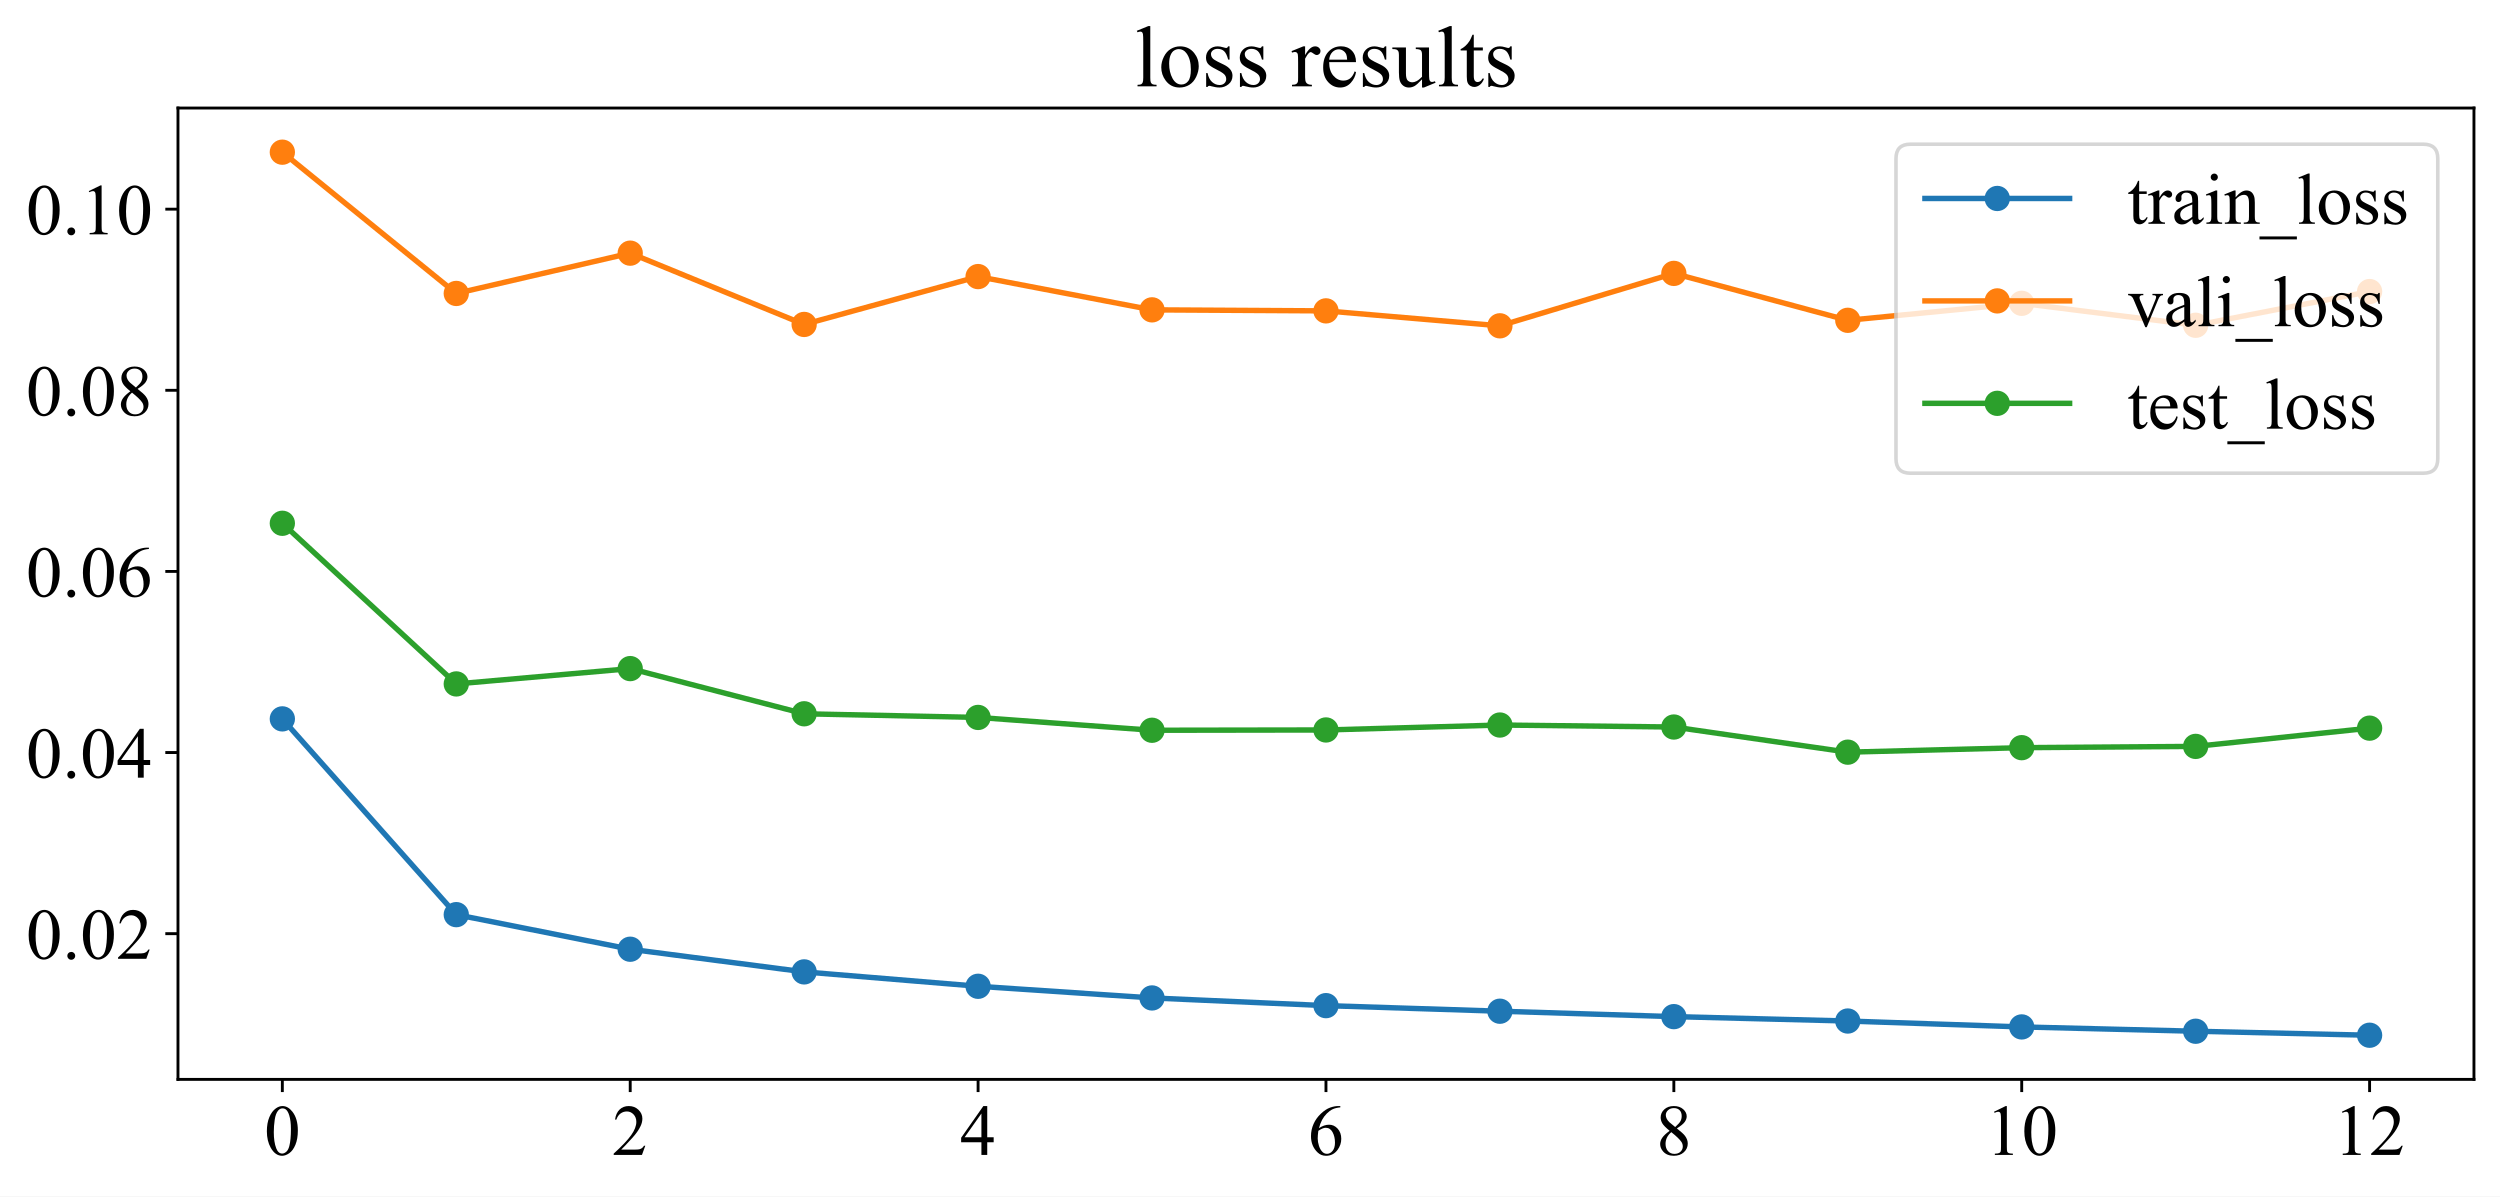
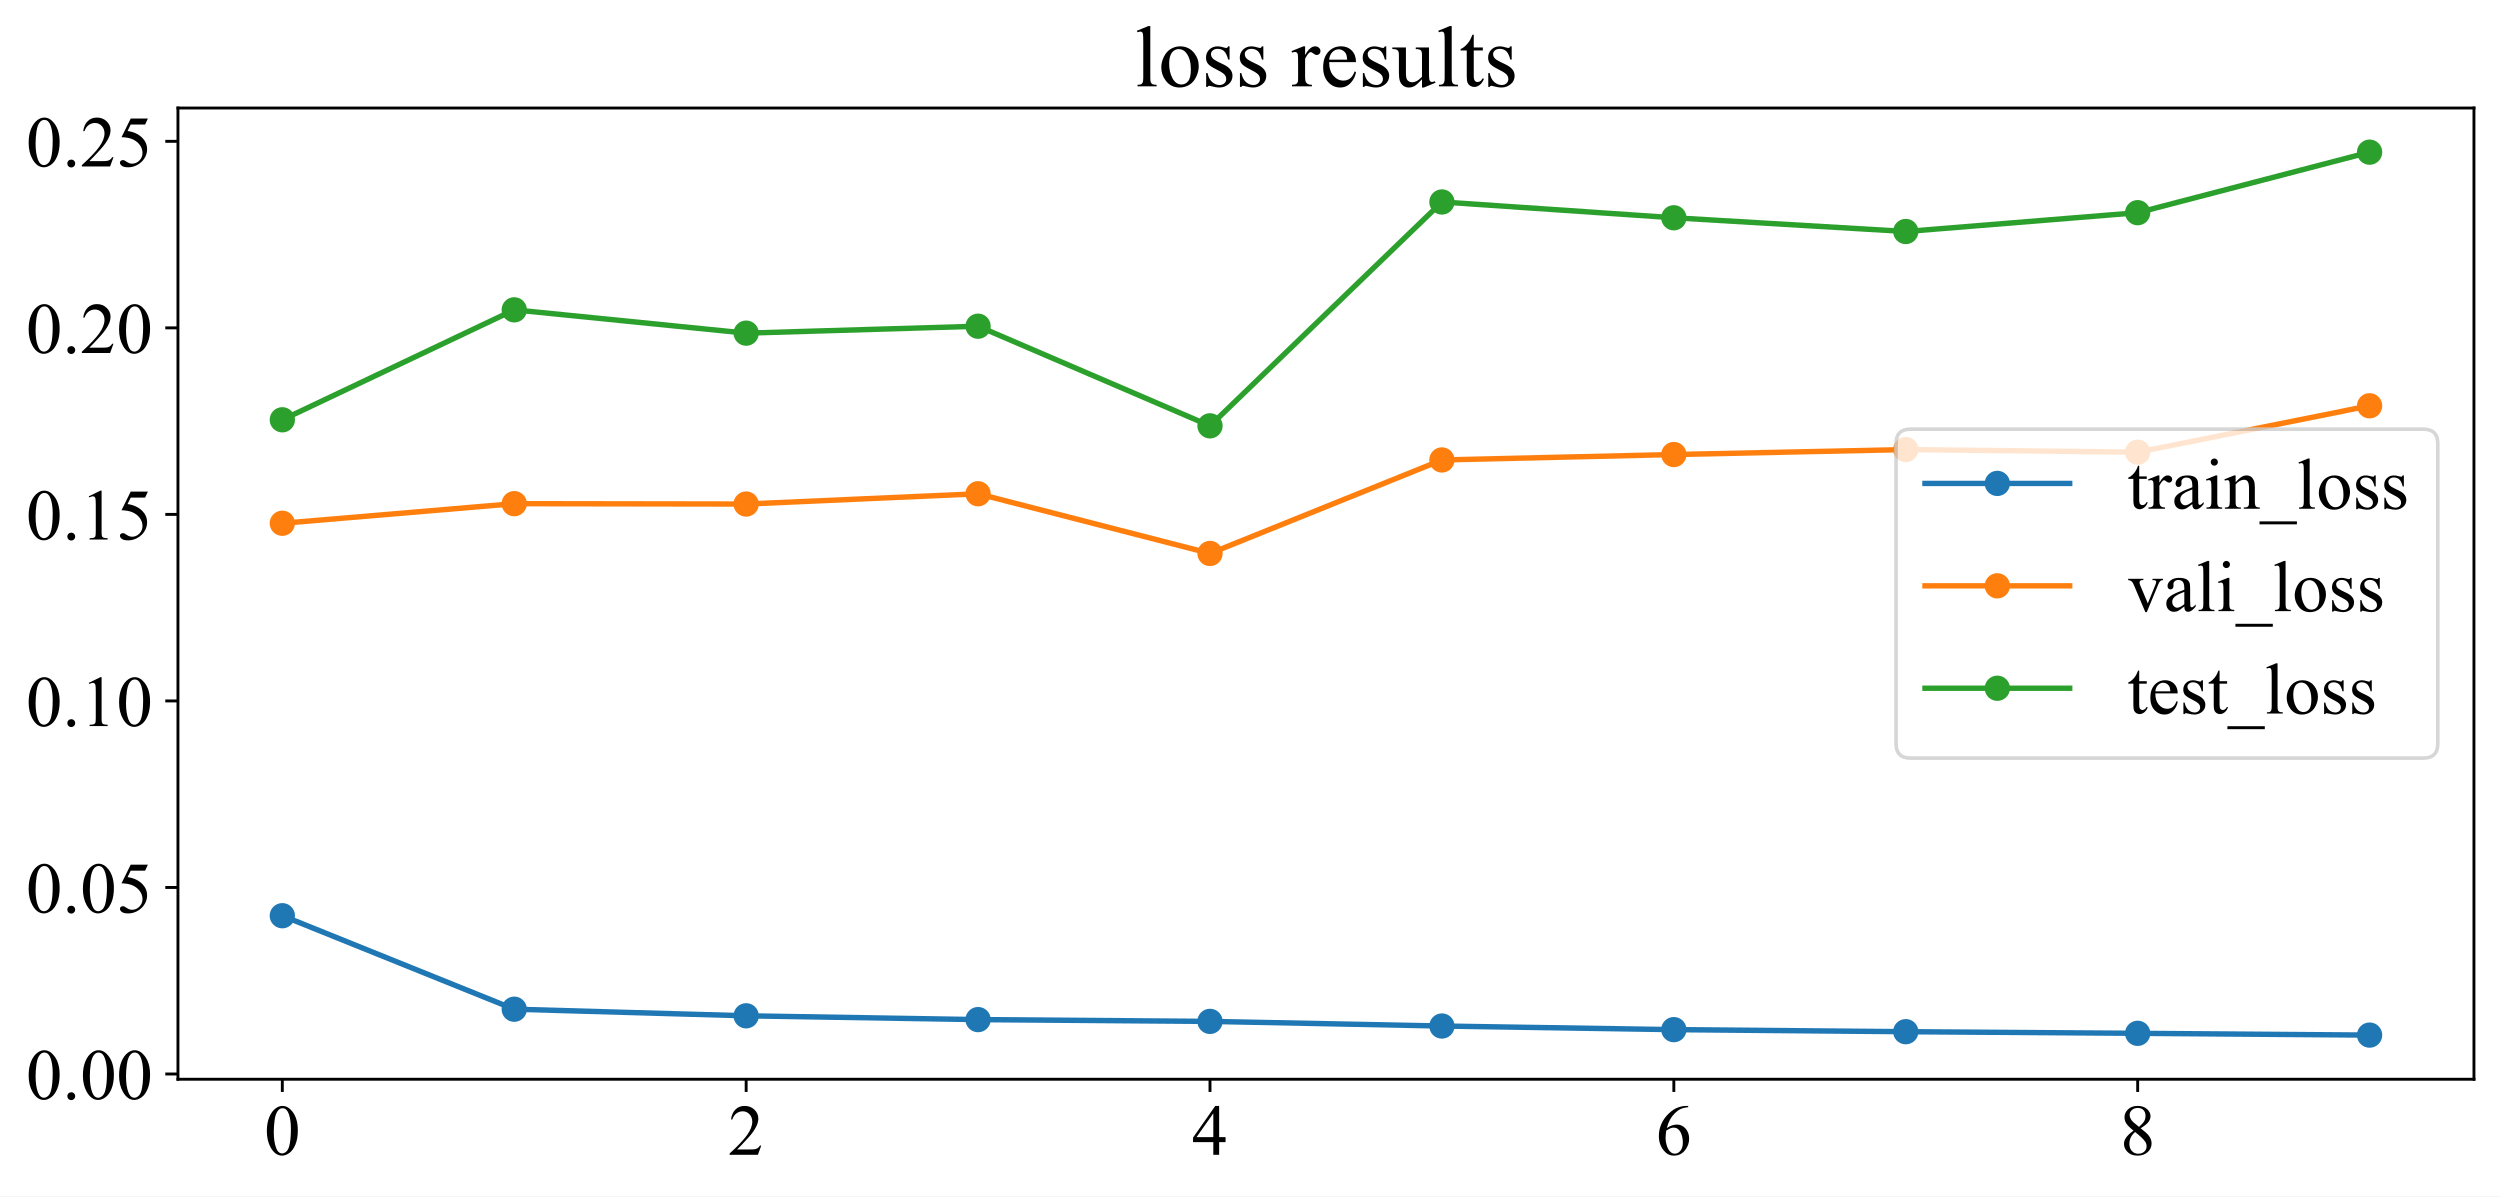
- <svg xmlns="http://www.w3.org/2000/svg" xmlns:xlink="http://www.w3.org/1999/xlink" width="691.1pt" height="330.751pt" viewBox="0 0 691.1 330.751" version="1.1">
+ <svg xmlns="http://www.w3.org/2000/svg" xmlns:xlink="http://www.w3.org/1999/xlink" width="691.19pt" height="330.751pt" viewBox="0 0 691.19 330.751" version="1.1">
  <defs>
    <style type="text/css">*{stroke-linejoin: round; stroke-linecap: butt}</style>
  </defs>
  <g id="figure_1">
    <g id="patch_1">
-       <path d="M 0 330.751  L 691.1 330.751  L 691.1 0  L 0 0  z " style="fill: #ffffff" />
+       <path d="M 0 330.751  L 691.19 330.751  L 691.19 0  L 0 0  z " style="fill: #ffffff" />
    </g>
    <g id="axes_1">
      <g id="patch_2">
-         <path d="M 49.2 298.385  L 683.9 298.385  L 683.9 29.865  L 49.2 29.865  z " style="fill: #ffffff" />
+         <path d="M 49.2 298.385  L 683.99 298.385  L 683.99 29.865  L 49.2 29.865  z " style="fill: #ffffff" />
      </g>
      <g id="matplotlib.axis_1">
        <g id="xtick_1">
          <g id="line2d_1">
            <defs>
-               <path id="mde5581894d" d="M 0 0  L 0 3.5  " style="stroke: #000000; stroke-width: 0.8" />
+               <path id="mf3200e8cd6" d="M 0 0  L 0 3.5  " style="stroke: #000000; stroke-width: 0.8" />
            </defs>
            <g>
-               <use xlink:href="#mde5581894d" x="78.05" y="298.385" style="stroke: #000000; stroke-width: 0.8" />
+               <use xlink:href="#mf3200e8cd6" x="78.054" y="298.385" style="stroke: #000000; stroke-width: 0.8" />
            </g>
          </g>
          <g id="text_1">
-             <g transform="translate(73.05 319.2725) scale(0.2 -0.2)">
+             <g transform="translate(73.05409 319.2725) scale(0.2 -0.2)">
              <defs>
                <path id="TimesNewRomanPSMT-30" d="M 231 2094  Q 231 2819 450 3342  Q 669 3866 1031 4122  Q 1313 4325 1613 4325  Q 2100 4325 2488 3828  Q 2972 3213 2972 2159  Q 2972 1422 2759 906  Q 2547 391 2217 158  Q 1888 -75 1581 -75  Q 975 -75 572 641  Q 231 1244 231 2094  z M 844 2016  Q 844 1141 1059 588  Q 1238 122 1591 122  Q 1759 122 1940 273  Q 2122 425 2216 781  Q 2359 1319 2359 2297  Q 2359 3022 2209 3506  Q 2097 3866 1919 4016  Q 1791 4119 1609 4119  Q 1397 4119 1231 3928  Q 1006 3669 925 3112  Q 844 2556 844 2016  z " transform="scale(0.015625)" />
              </defs>
              <use xlink:href="#TimesNewRomanPSMT-30" />
            </g>
          </g>
        </g>
        <g id="xtick_2">
          <g id="line2d_2">
            <g>
-               <use xlink:href="#mde5581894d" x="174.217" y="298.385" style="stroke: #000000; stroke-width: 0.8" />
+               <use xlink:href="#mf3200e8cd6" x="206.294" y="298.385" style="stroke: #000000; stroke-width: 0.8" />
            </g>
          </g>
          <g id="text_2">
-             <g transform="translate(169.2167 319.2725) scale(0.2 -0.2)">
+             <g transform="translate(201.2945 319.2725) scale(0.2 -0.2)">
              <defs>
                <path id="TimesNewRomanPSMT-32" d="M 2934 816  L 2638 0  L 138 0  L 138 116  Q 1241 1122 1691 1759  Q 2141 2397 2141 2925  Q 2141 3328 1894 3587  Q 1647 3847 1303 3847  Q 991 3847 742 3664  Q 494 3481 375 3128  L 259 3128  Q 338 3706 661 4015  Q 984 4325 1469 4325  Q 1984 4325 2329 3994  Q 2675 3663 2675 3213  Q 2675 2891 2525 2569  Q 2294 2063 1775 1497  Q 997 647 803 472  L 1909 472  Q 2247 472 2383 497  Q 2519 522 2628 598  Q 2738 675 2819 816  L 2934 816  z " transform="scale(0.015625)" />
              </defs>
              <use xlink:href="#TimesNewRomanPSMT-32" />
            </g>
          </g>
        </g>
        <g id="xtick_3">
          <g id="line2d_3">
            <g>
-               <use xlink:href="#mde5581894d" x="270.383" y="298.385" style="stroke: #000000; stroke-width: 0.8" />
+               <use xlink:href="#mf3200e8cd6" x="334.535" y="298.385" style="stroke: #000000; stroke-width: 0.8" />
            </g>
          </g>
          <g id="text_3">
-             <g transform="translate(265.3833 319.2725) scale(0.2 -0.2)">
+             <g transform="translate(329.5349 319.2725) scale(0.2 -0.2)">
              <defs>
                <path id="TimesNewRomanPSMT-34" d="M 2978 1563  L 2978 1119  L 2409 1119  L 2409 0  L 1894 0  L 1894 1119  L 100 1119  L 100 1519  L 2066 4325  L 2409 4325  L 2409 1563  L 2978 1563  z M 1894 1563  L 1894 3666  L 406 1563  L 1894 1563  z " transform="scale(0.015625)" />
              </defs>
              <use xlink:href="#TimesNewRomanPSMT-34" />
            </g>
          </g>
        </g>
        <g id="xtick_4">
          <g id="line2d_4">
            <g>
-               <use xlink:href="#mde5581894d" x="366.55" y="298.385" style="stroke: #000000; stroke-width: 0.8" />
+               <use xlink:href="#mf3200e8cd6" x="462.775" y="298.385" style="stroke: #000000; stroke-width: 0.8" />
            </g>
          </g>
          <g id="text_4">
-             <g transform="translate(361.55 319.2725) scale(0.2 -0.2)">
+             <g transform="translate(457.7753 319.2725) scale(0.2 -0.2)">
              <defs>
                <path id="TimesNewRomanPSMT-36" d="M 2869 4325  L 2869 4209  Q 2456 4169 2195 4045  Q 1934 3922 1679 3669  Q 1425 3416 1258 3105  Q 1091 2794 978 2366  Q 1428 2675 1881 2675  Q 2316 2675 2634 2325  Q 2953 1975 2953 1425  Q 2953 894 2631 456  Q 2244 -75 1606 -75  Q 1172 -75 869 213  Q 275 772 275 1663  Q 275 2231 503 2743  Q 731 3256 1154 3653  Q 1578 4050 1965 4187  Q 2353 4325 2688 4325  L 2869 4325  z M 925 2138  Q 869 1716 869 1456  Q 869 1156 980 804  Q 1091 453 1309 247  Q 1469 100 1697 100  Q 1969 100 2183 356  Q 2397 613 2397 1088  Q 2397 1622 2184 2012  Q 1972 2403 1581 2403  Q 1463 2403 1327 2353  Q 1191 2303 925 2138  z " transform="scale(0.015625)" />
              </defs>
              <use xlink:href="#TimesNewRomanPSMT-36" />
            </g>
          </g>
        </g>
        <g id="xtick_5">
          <g id="line2d_5">
            <g>
-               <use xlink:href="#mde5581894d" x="462.717" y="298.385" style="stroke: #000000; stroke-width: 0.8" />
+               <use xlink:href="#mf3200e8cd6" x="591.016" y="298.385" style="stroke: #000000; stroke-width: 0.8" />
            </g>
          </g>
          <g id="text_5">
-             <g transform="translate(457.7167 319.2725) scale(0.2 -0.2)">
+             <g transform="translate(586.0157 319.2725) scale(0.2 -0.2)">
              <defs>
                <path id="TimesNewRomanPSMT-38" d="M 1228 2134  Q 725 2547 579 2797  Q 434 3047 434 3316  Q 434 3728 753 4026  Q 1072 4325 1600 4325  Q 2113 4325 2425 4047  Q 2738 3769 2738 3413  Q 2738 3175 2569 2928  Q 2400 2681 1866 2347  Q 2416 1922 2594 1678  Q 2831 1359 2831 1006  Q 2831 559 2490 242  Q 2150 -75 1597 -75  Q 994 -75 656 303  Q 388 606 388 966  Q 388 1247 577 1523  Q 766 1800 1228 2134  z M 1719 2469  Q 2094 2806 2194 3001  Q 2294 3197 2294 3444  Q 2294 3772 2109 3958  Q 1925 4144 1606 4144  Q 1288 4144 1088 3959  Q 888 3775 888 3528  Q 888 3366 970 3203  Q 1053 3041 1206 2894  L 1719 2469  z M 1375 2016  Q 1116 1797 991 1539  Q 866 1281 866 981  Q 866 578 1086 336  Q 1306 94 1647 94  Q 1984 94 2187 284  Q 2391 475 2391 747  Q 2391 972 2272 1150  Q 2050 1481 1375 2016  z " transform="scale(0.015625)" />
              </defs>
              <use xlink:href="#TimesNewRomanPSMT-38" />
-             </g>
-           </g>
-         </g>
-         <g id="xtick_6">
-           <g id="line2d_6">
-             <g>
-               <use xlink:href="#mde5581894d" x="558.883" y="298.385" style="stroke: #000000; stroke-width: 0.8" />
-             </g>
-           </g>
-           <g id="text_6">
-             <g transform="translate(548.8833 319.2725) scale(0.2 -0.2)">
-               <defs>
-                 <path id="TimesNewRomanPSMT-31" d="M 750 3822  L 1781 4325  L 1884 4325  L 1884 747  Q 1884 391 1914 303  Q 1944 216 2037 169  Q 2131 122 2419 116  L 2419 0  L 825 0  L 825 116  Q 1125 122 1212 167  Q 1300 213 1334 289  Q 1369 366 1369 747  L 1369 3034  Q 1369 3497 1338 3628  Q 1316 3728 1258 3775  Q 1200 3822 1119 3822  Q 1003 3822 797 3725  L 750 3822  z " transform="scale(0.015625)" />
-               </defs>
-               <use xlink:href="#TimesNewRomanPSMT-31" />
-               <use xlink:href="#TimesNewRomanPSMT-30" x="50" />
-             </g>
-           </g>
-         </g>
-         <g id="xtick_7">
-           <g id="line2d_7">
-             <g>
-               <use xlink:href="#mde5581894d" x="655.05" y="298.385" style="stroke: #000000; stroke-width: 0.8" />
-             </g>
-           </g>
-           <g id="text_7">
-             <g transform="translate(645.05 319.2725) scale(0.2 -0.2)">
-               <use xlink:href="#TimesNewRomanPSMT-31" />
-               <use xlink:href="#TimesNewRomanPSMT-32" x="50" />
            </g>
          </g>
        </g>
      </g>
      <g id="matplotlib.axis_2">
        <g id="ytick_1">
+           <g id="line2d_6">
+             <defs>
+               <path id="m52949861a9" d="M 0 0  L -3.5 0  " style="stroke: #000000; stroke-width: 0.8" />
+             </defs>
+             <g>
+               <use xlink:href="#m52949861a9" x="49.2" y="296.935" style="stroke: #000000; stroke-width: 0.8" />
+             </g>
+           </g>
+           <g id="text_6">
+             <g transform="translate(7.2 303.8785) scale(0.2 -0.2)">
+               <defs>
+                 <path id="TimesNewRomanPSMT-2e" d="M 800 606  Q 947 606 1047 504  Q 1147 403 1147 259  Q 1147 116 1045 14  Q 944 -88 800 -88  Q 656 -88 554 14  Q 453 116 453 259  Q 453 406 554 506  Q 656 606 800 606  z " transform="scale(0.015625)" />
+               </defs>
+               <use xlink:href="#TimesNewRomanPSMT-30" />
+               <use xlink:href="#TimesNewRomanPSMT-2e" x="50" />
+               <use xlink:href="#TimesNewRomanPSMT-30" x="75" />
+               <use xlink:href="#TimesNewRomanPSMT-30" x="125" />
+             </g>
+           </g>
+         </g>
+         <g id="ytick_2">
+           <g id="line2d_7">
+             <g>
+               <use xlink:href="#m52949861a9" x="49.2" y="245.363" style="stroke: #000000; stroke-width: 0.8" />
+             </g>
+           </g>
+           <g id="text_7">
+             <g transform="translate(7.2 252.307) scale(0.2 -0.2)">
+               <defs>
+                 <path id="TimesNewRomanPSMT-35" d="M 2778 4238  L 2534 3706  L 1259 3706  L 981 3138  Q 1809 3016 2294 2522  Q 2709 2097 2709 1522  Q 2709 1188 2573 903  Q 2438 619 2231 419  Q 2025 219 1772 97  Q 1413 -75 1034 -75  Q 653 -75 479 54  Q 306 184 306 341  Q 306 428 378 495  Q 450 563 559 563  Q 641 563 702 538  Q 763 513 909 409  Q 1144 247 1384 247  Q 1750 247 2026 523  Q 2303 800 2303 1197  Q 2303 1581 2056 1914  Q 1809 2247 1375 2428  Q 1034 2569 447 2591  L 1259 4238  L 2778 4238  z " transform="scale(0.015625)" />
+               </defs>
+               <use xlink:href="#TimesNewRomanPSMT-30" />
+               <use xlink:href="#TimesNewRomanPSMT-2e" x="50" />
+               <use xlink:href="#TimesNewRomanPSMT-30" x="75" />
+               <use xlink:href="#TimesNewRomanPSMT-35" x="125" />
+             </g>
+           </g>
+         </g>
+         <g id="ytick_3">
          <g id="line2d_8">
-             <defs>
-               <path id="m8de043aeae" d="M 0 0  L -3.5 0  " style="stroke: #000000; stroke-width: 0.8" />
-             </defs>
-             <g>
-               <use xlink:href="#m8de043aeae" x="49.2" y="258.101" style="stroke: #000000; stroke-width: 0.8" />
+             <g>
+               <use xlink:href="#m52949861a9" x="49.2" y="193.792" style="stroke: #000000; stroke-width: 0.8" />
            </g>
          </g>
          <g id="text_8">
-             <g transform="translate(7.2 265.0452) scale(0.2 -0.2)">
-               <defs>
-                 <path id="TimesNewRomanPSMT-2e" d="M 800 606  Q 947 606 1047 504  Q 1147 403 1147 259  Q 1147 116 1045 14  Q 944 -88 800 -88  Q 656 -88 554 14  Q 453 116 453 259  Q 453 406 554 506  Q 656 606 800 606  z " transform="scale(0.015625)" />
-               </defs>
-               <use xlink:href="#TimesNewRomanPSMT-30" />
-               <use xlink:href="#TimesNewRomanPSMT-2e" x="50" />
-               <use xlink:href="#TimesNewRomanPSMT-30" x="75" />
-               <use xlink:href="#TimesNewRomanPSMT-32" x="125" />
-             </g>
-           </g>
-         </g>
-         <g id="ytick_2">
-           <g id="line2d_9">
-             <g>
-               <use xlink:href="#m8de043aeae" x="49.2" y="208.033" style="stroke: #000000; stroke-width: 0.8" />
-             </g>
-           </g>
-           <g id="text_9">
-             <g transform="translate(7.2 214.9768) scale(0.2 -0.2)">
-               <use xlink:href="#TimesNewRomanPSMT-30" />
-               <use xlink:href="#TimesNewRomanPSMT-2e" x="50" />
-               <use xlink:href="#TimesNewRomanPSMT-30" x="75" />
-               <use xlink:href="#TimesNewRomanPSMT-34" x="125" />
-             </g>
-           </g>
-         </g>
-         <g id="ytick_3">
-           <g id="line2d_10">
-             <g>
-               <use xlink:href="#m8de043aeae" x="49.2" y="157.965" style="stroke: #000000; stroke-width: 0.8" />
-             </g>
-           </g>
-           <g id="text_10">
-             <g transform="translate(7.2 164.9084) scale(0.2 -0.2)">
-               <use xlink:href="#TimesNewRomanPSMT-30" />
-               <use xlink:href="#TimesNewRomanPSMT-2e" x="50" />
-               <use xlink:href="#TimesNewRomanPSMT-30" x="75" />
-               <use xlink:href="#TimesNewRomanPSMT-36" x="125" />
-             </g>
-           </g>
-         </g>
-         <g id="ytick_4">
-           <g id="line2d_11">
-             <g>
-               <use xlink:href="#m8de043aeae" x="49.2" y="107.896" style="stroke: #000000; stroke-width: 0.8" />
-             </g>
-           </g>
-           <g id="text_11">
-             <g transform="translate(7.2 114.8401) scale(0.2 -0.2)">
-               <use xlink:href="#TimesNewRomanPSMT-30" />
-               <use xlink:href="#TimesNewRomanPSMT-2e" x="50" />
-               <use xlink:href="#TimesNewRomanPSMT-30" x="75" />
-               <use xlink:href="#TimesNewRomanPSMT-38" x="125" />
-             </g>
-           </g>
-         </g>
-         <g id="ytick_5">
-           <g id="line2d_12">
-             <g>
-               <use xlink:href="#m8de043aeae" x="49.2" y="57.828" style="stroke: #000000; stroke-width: 0.8" />
-             </g>
-           </g>
-           <g id="text_12">
-             <g transform="translate(7.2 64.77167) scale(0.2 -0.2)">
+             <g transform="translate(7.2 200.7355) scale(0.2 -0.2)">
+               <defs>
+                 <path id="TimesNewRomanPSMT-31" d="M 750 3822  L 1781 4325  L 1884 4325  L 1884 747  Q 1884 391 1914 303  Q 1944 216 2037 169  Q 2131 122 2419 116  L 2419 0  L 825 0  L 825 116  Q 1125 122 1212 167  Q 1300 213 1334 289  Q 1369 366 1369 747  L 1369 3034  Q 1369 3497 1338 3628  Q 1316 3728 1258 3775  Q 1200 3822 1119 3822  Q 1003 3822 797 3725  L 750 3822  z " transform="scale(0.015625)" />
+               </defs>
              <use xlink:href="#TimesNewRomanPSMT-30" />
              <use xlink:href="#TimesNewRomanPSMT-2e" x="50" />
              <use xlink:href="#TimesNewRomanPSMT-31" x="75" />
              <use xlink:href="#TimesNewRomanPSMT-30" x="125" />
            </g>
          </g>
        </g>
+         <g id="ytick_4">
+           <g id="line2d_9">
+             <g>
+               <use xlink:href="#m52949861a9" x="49.2" y="142.22" style="stroke: #000000; stroke-width: 0.8" />
+             </g>
+           </g>
+           <g id="text_9">
+             <g transform="translate(7.2 149.164) scale(0.2 -0.2)">
+               <use xlink:href="#TimesNewRomanPSMT-30" />
+               <use xlink:href="#TimesNewRomanPSMT-2e" x="50" />
+               <use xlink:href="#TimesNewRomanPSMT-31" x="75" />
+               <use xlink:href="#TimesNewRomanPSMT-35" x="125" />
+             </g>
+           </g>
+         </g>
+         <g id="ytick_5">
+           <g id="line2d_10">
+             <g>
+               <use xlink:href="#m52949861a9" x="49.2" y="90.649" style="stroke: #000000; stroke-width: 0.8" />
+             </g>
+           </g>
+           <g id="text_10">
+             <g transform="translate(7.2 97.59247) scale(0.2 -0.2)">
+               <use xlink:href="#TimesNewRomanPSMT-30" />
+               <use xlink:href="#TimesNewRomanPSMT-2e" x="50" />
+               <use xlink:href="#TimesNewRomanPSMT-32" x="75" />
+               <use xlink:href="#TimesNewRomanPSMT-30" x="125" />
+             </g>
+           </g>
+         </g>
+         <g id="ytick_6">
+           <g id="line2d_11">
+             <g>
+               <use xlink:href="#m52949861a9" x="49.2" y="39.077" style="stroke: #000000; stroke-width: 0.8" />
+             </g>
+           </g>
+           <g id="text_11">
+             <g transform="translate(7.2 46.02096) scale(0.2 -0.2)">
+               <use xlink:href="#TimesNewRomanPSMT-30" />
+               <use xlink:href="#TimesNewRomanPSMT-2e" x="50" />
+               <use xlink:href="#TimesNewRomanPSMT-32" x="75" />
+               <use xlink:href="#TimesNewRomanPSMT-35" x="125" />
+             </g>
+           </g>
+         </g>
+       </g>
+       <g id="line2d_12">
+         <path d="M 78.054 253.174  L 142.174 279.022  L 206.294 280.847  L 270.415 281.896  L 334.535 282.392  L 398.655 283.67  L 462.775 284.671  L 526.896 285.238  L 591.016 285.689  L 655.136 286.18  " clip-path="url(#p65d5f75532)" style="fill: none; stroke: #1f77b4; stroke-width: 1.5; stroke-linecap: square" />
+         <defs>
+           <path id="mff2c4dbbe2" d="M 0 3  C 0.796 3 1.559 2.684 2.121 2.121  C 2.684 1.559 3 0.796 3 0  C 3 -0.796 2.684 -1.559 2.121 -2.121  C 1.559 -2.684 0.796 -3 0 -3  C -0.796 -3 -1.559 -2.684 -2.121 -2.121  C -2.684 -1.559 -3 -0.796 -3 0  C -3 0.796 -2.684 1.559 -2.121 2.121  C -1.559 2.684 -0.796 3 0 3  z " style="stroke: #1f77b4" />
+         </defs>
+         <g clip-path="url(#p65d5f75532)">
+           <use xlink:href="#mff2c4dbbe2" x="78.054" y="253.174" style="fill: #1f77b4; stroke: #1f77b4" />
+           <use xlink:href="#mff2c4dbbe2" x="142.174" y="279.022" style="fill: #1f77b4; stroke: #1f77b4" />
+           <use xlink:href="#mff2c4dbbe2" x="206.294" y="280.847" style="fill: #1f77b4; stroke: #1f77b4" />
+           <use xlink:href="#mff2c4dbbe2" x="270.415" y="281.896" style="fill: #1f77b4; stroke: #1f77b4" />
+           <use xlink:href="#mff2c4dbbe2" x="334.535" y="282.392" style="fill: #1f77b4; stroke: #1f77b4" />
+           <use xlink:href="#mff2c4dbbe2" x="398.655" y="283.67" style="fill: #1f77b4; stroke: #1f77b4" />
+           <use xlink:href="#mff2c4dbbe2" x="462.775" y="284.671" style="fill: #1f77b4; stroke: #1f77b4" />
+           <use xlink:href="#mff2c4dbbe2" x="526.896" y="285.238" style="fill: #1f77b4; stroke: #1f77b4" />
+           <use xlink:href="#mff2c4dbbe2" x="591.016" y="285.689" style="fill: #1f77b4; stroke: #1f77b4" />
+           <use xlink:href="#mff2c4dbbe2" x="655.136" y="286.18" style="fill: #1f77b4; stroke: #1f77b4" />
+         </g>
      </g>
      <g id="line2d_13">
-         <path d="M 78.05 198.727  L 126.133 252.844  L 174.217 262.405  L 222.3 268.67  L 270.383 272.648  L 318.467 275.873  L 366.55 277.999  L 414.633 279.541  L 462.717 281.038  L 510.8 282.252  L 558.883 283.884  L 606.967 285.076  L 655.05 286.18  " clip-path="url(#p0a31f24c30)" style="fill: none; stroke: #1f77b4; stroke-width: 1.5; stroke-linecap: square" />
+         <path d="M 78.054 144.67  L 142.174 139.251  L 206.294 139.356  L 270.415 136.512  L 334.535 153.017  L 398.655 127.165  L 462.775 125.669  L 526.896 124.291  L 591.016 125.021  L 655.136 112.188  " clip-path="url(#p65d5f75532)" style="fill: none; stroke: #ff7f0e; stroke-width: 1.5; stroke-linecap: square" />
        <defs>
-           <path id="m2df2810933" d="M 0 3  C 0.796 3 1.559 2.684 2.121 2.121  C 2.684 1.559 3 0.796 3 0  C 3 -0.796 2.684 -1.559 2.121 -2.121  C 1.559 -2.684 0.796 -3 0 -3  C -0.796 -3 -1.559 -2.684 -2.121 -2.121  C -2.684 -1.559 -3 -0.796 -3 0  C -3 0.796 -2.684 1.559 -2.121 2.121  C -1.559 2.684 -0.796 3 0 3  z " style="stroke: #1f77b4" />
+           <path id="m51550f883b" d="M 0 3  C 0.796 3 1.559 2.684 2.121 2.121  C 2.684 1.559 3 0.796 3 0  C 3 -0.796 2.684 -1.559 2.121 -2.121  C 1.559 -2.684 0.796 -3 0 -3  C -0.796 -3 -1.559 -2.684 -2.121 -2.121  C -2.684 -1.559 -3 -0.796 -3 0  C -3 0.796 -2.684 1.559 -2.121 2.121  C -1.559 2.684 -0.796 3 0 3  z " style="stroke: #ff7f0e" />
        </defs>
-         <g clip-path="url(#p0a31f24c30)">
-           <use xlink:href="#m2df2810933" x="78.05" y="198.727" style="fill: #1f77b4; stroke: #1f77b4" />
-           <use xlink:href="#m2df2810933" x="126.133" y="252.844" style="fill: #1f77b4; stroke: #1f77b4" />
-           <use xlink:href="#m2df2810933" x="174.217" y="262.405" style="fill: #1f77b4; stroke: #1f77b4" />
-           <use xlink:href="#m2df2810933" x="222.3" y="268.67" style="fill: #1f77b4; stroke: #1f77b4" />
-           <use xlink:href="#m2df2810933" x="270.383" y="272.648" style="fill: #1f77b4; stroke: #1f77b4" />
-           <use xlink:href="#m2df2810933" x="318.467" y="275.873" style="fill: #1f77b4; stroke: #1f77b4" />
-           <use xlink:href="#m2df2810933" x="366.55" y="277.999" style="fill: #1f77b4; stroke: #1f77b4" />
-           <use xlink:href="#m2df2810933" x="414.633" y="279.541" style="fill: #1f77b4; stroke: #1f77b4" />
-           <use xlink:href="#m2df2810933" x="462.717" y="281.038" style="fill: #1f77b4; stroke: #1f77b4" />
-           <use xlink:href="#m2df2810933" x="510.8" y="282.252" style="fill: #1f77b4; stroke: #1f77b4" />
-           <use xlink:href="#m2df2810933" x="558.883" y="283.884" style="fill: #1f77b4; stroke: #1f77b4" />
-           <use xlink:href="#m2df2810933" x="606.967" y="285.076" style="fill: #1f77b4; stroke: #1f77b4" />
-           <use xlink:href="#m2df2810933" x="655.05" y="286.18" style="fill: #1f77b4; stroke: #1f77b4" />
+         <g clip-path="url(#p65d5f75532)">
+           <use xlink:href="#m51550f883b" x="78.054" y="144.67" style="fill: #ff7f0e; stroke: #ff7f0e" />
+           <use xlink:href="#m51550f883b" x="142.174" y="139.251" style="fill: #ff7f0e; stroke: #ff7f0e" />
+           <use xlink:href="#m51550f883b" x="206.294" y="139.356" style="fill: #ff7f0e; stroke: #ff7f0e" />
+           <use xlink:href="#m51550f883b" x="270.415" y="136.512" style="fill: #ff7f0e; stroke: #ff7f0e" />
+           <use xlink:href="#m51550f883b" x="334.535" y="153.017" style="fill: #ff7f0e; stroke: #ff7f0e" />
+           <use xlink:href="#m51550f883b" x="398.655" y="127.165" style="fill: #ff7f0e; stroke: #ff7f0e" />
+           <use xlink:href="#m51550f883b" x="462.775" y="125.669" style="fill: #ff7f0e; stroke: #ff7f0e" />
+           <use xlink:href="#m51550f883b" x="526.896" y="124.291" style="fill: #ff7f0e; stroke: #ff7f0e" />
+           <use xlink:href="#m51550f883b" x="591.016" y="125.021" style="fill: #ff7f0e; stroke: #ff7f0e" />
+           <use xlink:href="#m51550f883b" x="655.136" y="112.188" style="fill: #ff7f0e; stroke: #ff7f0e" />
        </g>
      </g>
      <g id="line2d_14">
-         <path d="M 78.05 42.07  L 126.133 81.121  L 174.217 69.983  L 222.3 89.688  L 270.383 76.457  L 318.467 85.656  L 366.55 85.937  L 414.633 90.068  L 462.717 75.577  L 510.8 88.547  L 558.883 83.848  L 606.967 89.919  L 655.05 80.595  " clip-path="url(#p0a31f24c30)" style="fill: none; stroke: #ff7f0e; stroke-width: 1.5; stroke-linecap: square" />
+         <path d="M 78.054 116.064  L 142.174 85.665  L 206.294 92.107  L 270.415 90.187  L 334.535 117.733  L 398.655 55.841  L 462.775 60.208  L 526.896 64.005  L 591.016 58.801  L 655.136 42.07  " clip-path="url(#p65d5f75532)" style="fill: none; stroke: #2ca02c; stroke-width: 1.5; stroke-linecap: square" />
        <defs>
-           <path id="m61ee4dbab4" d="M 0 3  C 0.796 3 1.559 2.684 2.121 2.121  C 2.684 1.559 3 0.796 3 0  C 3 -0.796 2.684 -1.559 2.121 -2.121  C 1.559 -2.684 0.796 -3 0 -3  C -0.796 -3 -1.559 -2.684 -2.121 -2.121  C -2.684 -1.559 -3 -0.796 -3 0  C -3 0.796 -2.684 1.559 -2.121 2.121  C -1.559 2.684 -0.796 3 0 3  z " style="stroke: #ff7f0e" />
+           <path id="m829e8c7fbb" d="M 0 3  C 0.796 3 1.559 2.684 2.121 2.121  C 2.684 1.559 3 0.796 3 0  C 3 -0.796 2.684 -1.559 2.121 -2.121  C 1.559 -2.684 0.796 -3 0 -3  C -0.796 -3 -1.559 -2.684 -2.121 -2.121  C -2.684 -1.559 -3 -0.796 -3 0  C -3 0.796 -2.684 1.559 -2.121 2.121  C -1.559 2.684 -0.796 3 0 3  z " style="stroke: #2ca02c" />
        </defs>
-         <g clip-path="url(#p0a31f24c30)">
-           <use xlink:href="#m61ee4dbab4" x="78.05" y="42.07" style="fill: #ff7f0e; stroke: #ff7f0e" />
-           <use xlink:href="#m61ee4dbab4" x="126.133" y="81.121" style="fill: #ff7f0e; stroke: #ff7f0e" />
-           <use xlink:href="#m61ee4dbab4" x="174.217" y="69.983" style="fill: #ff7f0e; stroke: #ff7f0e" />
-           <use xlink:href="#m61ee4dbab4" x="222.3" y="89.688" style="fill: #ff7f0e; stroke: #ff7f0e" />
-           <use xlink:href="#m61ee4dbab4" x="270.383" y="76.457" style="fill: #ff7f0e; stroke: #ff7f0e" />
-           <use xlink:href="#m61ee4dbab4" x="318.467" y="85.656" style="fill: #ff7f0e; stroke: #ff7f0e" />
-           <use xlink:href="#m61ee4dbab4" x="366.55" y="85.937" style="fill: #ff7f0e; stroke: #ff7f0e" />
-           <use xlink:href="#m61ee4dbab4" x="414.633" y="90.068" style="fill: #ff7f0e; stroke: #ff7f0e" />
-           <use xlink:href="#m61ee4dbab4" x="462.717" y="75.577" style="fill: #ff7f0e; stroke: #ff7f0e" />
-           <use xlink:href="#m61ee4dbab4" x="510.8" y="88.547" style="fill: #ff7f0e; stroke: #ff7f0e" />
-           <use xlink:href="#m61ee4dbab4" x="558.883" y="83.848" style="fill: #ff7f0e; stroke: #ff7f0e" />
-           <use xlink:href="#m61ee4dbab4" x="606.967" y="89.919" style="fill: #ff7f0e; stroke: #ff7f0e" />
-           <use xlink:href="#m61ee4dbab4" x="655.05" y="80.595" style="fill: #ff7f0e; stroke: #ff7f0e" />
-         </g>
-       </g>
-       <g id="line2d_15">
-         <path d="M 78.05 144.656  L 126.133 189.065  L 174.217 184.828  L 222.3 197.319  L 270.383 198.328  L 318.467 201.874  L 366.55 201.792  L 414.633 200.426  L 462.717 200.977  L 510.8 207.93  L 558.883 206.685  L 606.967 206.333  L 655.05 201.29  " clip-path="url(#p0a31f24c30)" style="fill: none; stroke: #2ca02c; stroke-width: 1.5; stroke-linecap: square" />
-         <defs>
-           <path id="m2f13422ea4" d="M 0 3  C 0.796 3 1.559 2.684 2.121 2.121  C 2.684 1.559 3 0.796 3 0  C 3 -0.796 2.684 -1.559 2.121 -2.121  C 1.559 -2.684 0.796 -3 0 -3  C -0.796 -3 -1.559 -2.684 -2.121 -2.121  C -2.684 -1.559 -3 -0.796 -3 0  C -3 0.796 -2.684 1.559 -2.121 2.121  C -1.559 2.684 -0.796 3 0 3  z " style="stroke: #2ca02c" />
-         </defs>
-         <g clip-path="url(#p0a31f24c30)">
-           <use xlink:href="#m2f13422ea4" x="78.05" y="144.656" style="fill: #2ca02c; stroke: #2ca02c" />
-           <use xlink:href="#m2f13422ea4" x="126.133" y="189.065" style="fill: #2ca02c; stroke: #2ca02c" />
-           <use xlink:href="#m2f13422ea4" x="174.217" y="184.828" style="fill: #2ca02c; stroke: #2ca02c" />
-           <use xlink:href="#m2f13422ea4" x="222.3" y="197.319" style="fill: #2ca02c; stroke: #2ca02c" />
-           <use xlink:href="#m2f13422ea4" x="270.383" y="198.328" style="fill: #2ca02c; stroke: #2ca02c" />
-           <use xlink:href="#m2f13422ea4" x="318.467" y="201.874" style="fill: #2ca02c; stroke: #2ca02c" />
-           <use xlink:href="#m2f13422ea4" x="366.55" y="201.792" style="fill: #2ca02c; stroke: #2ca02c" />
-           <use xlink:href="#m2f13422ea4" x="414.633" y="200.426" style="fill: #2ca02c; stroke: #2ca02c" />
-           <use xlink:href="#m2f13422ea4" x="462.717" y="200.977" style="fill: #2ca02c; stroke: #2ca02c" />
-           <use xlink:href="#m2f13422ea4" x="510.8" y="207.93" style="fill: #2ca02c; stroke: #2ca02c" />
-           <use xlink:href="#m2f13422ea4" x="558.883" y="206.685" style="fill: #2ca02c; stroke: #2ca02c" />
-           <use xlink:href="#m2f13422ea4" x="606.967" y="206.333" style="fill: #2ca02c; stroke: #2ca02c" />
-           <use xlink:href="#m2f13422ea4" x="655.05" y="201.29" style="fill: #2ca02c; stroke: #2ca02c" />
+         <g clip-path="url(#p65d5f75532)">
+           <use xlink:href="#m829e8c7fbb" x="78.054" y="116.064" style="fill: #2ca02c; stroke: #2ca02c" />
+           <use xlink:href="#m829e8c7fbb" x="142.174" y="85.665" style="fill: #2ca02c; stroke: #2ca02c" />
+           <use xlink:href="#m829e8c7fbb" x="206.294" y="92.107" style="fill: #2ca02c; stroke: #2ca02c" />
+           <use xlink:href="#m829e8c7fbb" x="270.415" y="90.187" style="fill: #2ca02c; stroke: #2ca02c" />
+           <use xlink:href="#m829e8c7fbb" x="334.535" y="117.733" style="fill: #2ca02c; stroke: #2ca02c" />
+           <use xlink:href="#m829e8c7fbb" x="398.655" y="55.841" style="fill: #2ca02c; stroke: #2ca02c" />
+           <use xlink:href="#m829e8c7fbb" x="462.775" y="60.208" style="fill: #2ca02c; stroke: #2ca02c" />
+           <use xlink:href="#m829e8c7fbb" x="526.896" y="64.005" style="fill: #2ca02c; stroke: #2ca02c" />
+           <use xlink:href="#m829e8c7fbb" x="591.016" y="58.801" style="fill: #2ca02c; stroke: #2ca02c" />
+           <use xlink:href="#m829e8c7fbb" x="655.136" y="42.07" style="fill: #2ca02c; stroke: #2ca02c" />
        </g>
      </g>
      <g id="patch_3">
        <path d="M 49.2 298.385  L 49.2 29.865  " style="fill: none; stroke: #000000; stroke-width: 0.8; stroke-linejoin: miter; stroke-linecap: square" />
      </g>
      <g id="patch_4">
-         <path d="M 683.9 298.385  L 683.9 29.865  " style="fill: none; stroke: #000000; stroke-width: 0.8; stroke-linejoin: miter; stroke-linecap: square" />
+         <path d="M 683.99 298.385  L 683.99 29.865  " style="fill: none; stroke: #000000; stroke-width: 0.8; stroke-linejoin: miter; stroke-linecap: square" />
      </g>
      <g id="patch_5">
-         <path d="M 49.2 298.385  L 683.9 298.385  " style="fill: none; stroke: #000000; stroke-width: 0.8; stroke-linejoin: miter; stroke-linecap: square" />
+         <path d="M 49.2 298.385  L 683.99 298.385  " style="fill: none; stroke: #000000; stroke-width: 0.8; stroke-linejoin: miter; stroke-linecap: square" />
      </g>
      <g id="patch_6">
-         <path d="M 49.2 29.865  L 683.9 29.865  " style="fill: none; stroke: #000000; stroke-width: 0.8; stroke-linejoin: miter; stroke-linecap: square" />
-       </g>
-       <g id="text_13">
-         <g transform="translate(313.5437 23.865) scale(0.24 -0.24)">
+         <path d="M 49.2 29.865  L 683.99 29.865  " style="fill: none; stroke: #000000; stroke-width: 0.8; stroke-linejoin: miter; stroke-linecap: square" />
+       </g>
+       <g id="text_12">
+         <g transform="translate(313.5888 23.865) scale(0.24 -0.24)">
          <defs>
            <path id="TimesNewRomanPSMT-6c" d="M 1184 4444  L 1184 647  Q 1184 378 1223 290  Q 1263 203 1344 158  Q 1425 113 1647 113  L 1647 0  L 244 0  L 244 113  Q 441 113 512 153  Q 584 194 625 287  Q 666 381 666 647  L 666 3247  Q 666 3731 644 3842  Q 622 3953 573 3993  Q 525 4034 450 4034  Q 369 4034 244 3984  L 191 4094  L 1044 4444  L 1184 4444  z " transform="scale(0.015625)" />
            <path id="TimesNewRomanPSMT-6f" d="M 1600 2947  Q 2250 2947 2644 2453  Q 2978 2031 2978 1484  Q 2978 1100 2793 706  Q 2609 313 2286 112  Q 1963 -88 1566 -88  Q 919 -88 538 428  Q 216 863 216 1403  Q 216 1797 411 2186  Q 606 2575 925 2761  Q 1244 2947 1600 2947  z M 1503 2744  Q 1338 2744 1170 2645  Q 1003 2547 900 2300  Q 797 2053 797 1666  Q 797 1041 1045 587  Q 1294 134 1700 134  Q 2003 134 2200 384  Q 2397 634 2397 1244  Q 2397 2006 2069 2444  Q 1847 2744 1503 2744  z " transform="scale(0.015625)" />
            <path id="TimesNewRomanPSMT-73" d="M 2050 2947  L 2050 1972  L 1947 1972  Q 1828 2431 1642 2597  Q 1456 2763 1169 2763  Q 950 2763 815 2647  Q 681 2531 681 2391  Q 681 2216 781 2091  Q 878 1963 1175 1819  L 1631 1597  Q 2266 1288 2266 781  Q 2266 391 1970 151  Q 1675 -88 1309 -88  Q 1047 -88 709 6  Q 606 38 541 38  Q 469 38 428 -44  L 325 -44  L 325 978  L 428 978  Q 516 541 762 319  Q 1009 97 1316 97  Q 1531 97 1667 223  Q 1803 350 1803 528  Q 1803 744 1651 891  Q 1500 1038 1047 1263  Q 594 1488 453 1669  Q 313 1847 313 2119  Q 313 2472 555 2709  Q 797 2947 1181 2947  Q 1350 2947 1591 2875  Q 1750 2828 1803 2828  Q 1853 2828 1881 2850  Q 1909 2872 1947 2947  L 2050 2947  z " transform="scale(0.015625)" />
            <path id="TimesNewRomanPSMT-20" transform="scale(0.015625)" />
            <path id="TimesNewRomanPSMT-72" d="M 1038 2947  L 1038 2303  Q 1397 2947 1775 2947  Q 1947 2947 2059 2842  Q 2172 2738 2172 2600  Q 2172 2478 2090 2393  Q 2009 2309 1897 2309  Q 1788 2309 1652 2417  Q 1516 2525 1450 2525  Q 1394 2525 1328 2463  Q 1188 2334 1038 2041  L 1038 669  Q 1038 431 1097 309  Q 1138 225 1241 169  Q 1344 113 1538 113  L 1538 0  L 72 0  L 72 113  Q 291 113 397 181  Q 475 231 506 341  Q 522 394 522 644  L 522 1753  Q 522 2253 501 2348  Q 481 2444 426 2487  Q 372 2531 291 2531  Q 194 2531 72 2484  L 41 2597  L 906 2947  L 1038 2947  z " transform="scale(0.015625)" />
            <path id="TimesNewRomanPSMT-65" d="M 681 1784  Q 678 1147 991 784  Q 1303 422 1725 422  Q 2006 422 2214 576  Q 2422 731 2563 1106  L 2659 1044  Q 2594 616 2278 264  Q 1963 -88 1488 -88  Q 972 -88 605 314  Q 238 716 238 1394  Q 238 2128 614 2539  Q 991 2950 1559 2950  Q 2041 2950 2350 2633  Q 2659 2316 2659 1784  L 681 1784  z M 681 1966  L 2006 1966  Q 1991 2241 1941 2353  Q 1863 2528 1708 2628  Q 1553 2728 1384 2728  Q 1125 2728 920 2526  Q 716 2325 681 1966  z " transform="scale(0.015625)" />
            <path id="TimesNewRomanPSMT-75" d="M 2709 2863  L 2709 1128  Q 2709 631 2732 520  Q 2756 409 2807 365  Q 2859 322 2928 322  Q 3025 322 3147 375  L 3191 266  L 2334 -88  L 2194 -88  L 2194 519  Q 1825 119 1631 15  Q 1438 -88 1222 -88  Q 981 -88 804 51  Q 628 191 559 409  Q 491 628 491 1028  L 491 2306  Q 491 2509 447 2587  Q 403 2666 317 2708  Q 231 2750 6 2747  L 6 2863  L 1009 2863  L 1009 947  Q 1009 547 1148 422  Q 1288 297 1484 297  Q 1619 297 1789 381  Q 1959 466 2194 703  L 2194 2325  Q 2194 2569 2105 2655  Q 2016 2741 1734 2747  L 1734 2863  L 2709 2863  z " transform="scale(0.015625)" />
            <path id="TimesNewRomanPSMT-74" d="M 1031 3803  L 1031 2863  L 1700 2863  L 1700 2644  L 1031 2644  L 1031 788  Q 1031 509 1111 412  Q 1191 316 1316 316  Q 1419 316 1516 380  Q 1613 444 1666 569  L 1788 569  Q 1678 263 1478 108  Q 1278 -47 1066 -47  Q 922 -47 784 33  Q 647 113 581 261  Q 516 409 516 719  L 516 2644  L 63 2644  L 63 2747  Q 234 2816 414 2980  Q 594 3144 734 3369  Q 806 3488 934 3803  L 1031 3803  z " transform="scale(0.015625)" />
          </defs>
          <use xlink:href="#TimesNewRomanPSMT-6c" />
          <use xlink:href="#TimesNewRomanPSMT-6f" x="27.783" />
          <use xlink:href="#TimesNewRomanPSMT-73" x="77.783" />
          <use xlink:href="#TimesNewRomanPSMT-73" x="116.699" />
          <use xlink:href="#TimesNewRomanPSMT-20" x="155.615" />
          <use xlink:href="#TimesNewRomanPSMT-72" x="180.615" />
          <use xlink:href="#TimesNewRomanPSMT-65" x="213.916" />
          <use xlink:href="#TimesNewRomanPSMT-73" x="258.301" />
          <use xlink:href="#TimesNewRomanPSMT-75" x="297.217" />
          <use xlink:href="#TimesNewRomanPSMT-6c" x="347.217" />
          <use xlink:href="#TimesNewRomanPSMT-74" x="375" />
          <use xlink:href="#TimesNewRomanPSMT-73" x="402.783" />
        </g>
      </g>
      <g id="legend_1">
        <g id="patch_7">
-           <path d="M 528.125 130.812  L 669.9 130.812  Q 673.9 130.812 673.9 126.812  L 673.9 43.865  Q 673.9 39.865 669.9 39.865  L 528.125 39.865  Q 524.125 39.865 524.125 43.865  L 524.125 126.812  Q 524.125 130.812 528.125 130.812  z " style="fill: #ffffff; opacity: 0.8; stroke: #cccccc; stroke-linejoin: miter" />
-         </g>
-         <g id="line2d_16">
-           <path d="M 532.125 54.865  L 552.125 54.865  L 572.125 54.865  " style="fill: none; stroke: #1f77b4; stroke-width: 1.5; stroke-linecap: square" />
+           <path d="M 528.215 209.598  L 669.99 209.598  Q 673.99 209.598 673.99 205.598  L 673.99 122.652  Q 673.99 118.652 669.99 118.652  L 528.215 118.652  Q 524.215 118.652 524.215 122.652  L 524.215 205.598  Q 524.215 209.598 528.215 209.598  z " style="fill: #ffffff; opacity: 0.8; stroke: #cccccc; stroke-linejoin: miter" />
+         </g>
+         <g id="line2d_15">
+           <path d="M 532.215 133.652  L 552.215 133.652  L 572.215 133.652  " style="fill: none; stroke: #1f77b4; stroke-width: 1.5; stroke-linecap: square" />
          <g>
-             <use xlink:href="#m2df2810933" x="552.125" y="54.865" style="fill: #1f77b4; stroke: #1f77b4" />
-           </g>
-         </g>
-         <g id="text_14">
-           <g transform="translate(588.125 61.865) scale(0.2 -0.2)">
+             <use xlink:href="#mff2c4dbbe2" x="552.215" y="133.652" style="fill: #1f77b4; stroke: #1f77b4" />
+           </g>
+         </g>
+         <g id="text_13">
+           <g transform="translate(588.215 140.6516) scale(0.2 -0.2)">
            <defs>
              <path id="TimesNewRomanPSMT-61" d="M 1822 413  Q 1381 72 1269 19  Q 1100 -59 909 -59  Q 613 -59 420 144  Q 228 347 228 678  Q 228 888 322 1041  Q 450 1253 767 1440  Q 1084 1628 1822 1897  L 1822 2009  Q 1822 2438 1686 2597  Q 1550 2756 1291 2756  Q 1094 2756 978 2650  Q 859 2544 859 2406  L 866 2225  Q 866 2081 792 2003  Q 719 1925 600 1925  Q 484 1925 411 2006  Q 338 2088 338 2228  Q 338 2497 613 2722  Q 888 2947 1384 2947  Q 1766 2947 2009 2819  Q 2194 2722 2281 2516  Q 2338 2381 2338 1966  L 2338 994  Q 2338 584 2353 492  Q 2369 400 2405 369  Q 2441 338 2488 338  Q 2538 338 2575 359  Q 2641 400 2828 588  L 2828 413  Q 2478 -56 2159 -56  Q 2006 -56 1915 50  Q 1825 156 1822 413  z M 1822 616  L 1822 1706  Q 1350 1519 1213 1441  Q 966 1303 859 1153  Q 753 1003 753 825  Q 753 600 887 451  Q 1022 303 1197 303  Q 1434 303 1822 616  z " transform="scale(0.015625)" />
              <path id="TimesNewRomanPSMT-69" d="M 928 4444  Q 1059 4444 1151 4351  Q 1244 4259 1244 4128  Q 1244 3997 1151 3903  Q 1059 3809 928 3809  Q 797 3809 703 3903  Q 609 3997 609 4128  Q 609 4259 701 4351  Q 794 4444 928 4444  z M 1188 2947  L 1188 647  Q 1188 378 1227 289  Q 1266 200 1342 156  Q 1419 113 1622 113  L 1622 0  L 231 0  L 231 113  Q 441 113 512 153  Q 584 194 626 287  Q 669 381 669 647  L 669 1750  Q 669 2216 641 2353  Q 619 2453 572 2492  Q 525 2531 444 2531  Q 356 2531 231 2484  L 188 2597  L 1050 2947  L 1188 2947  z " transform="scale(0.015625)" />
              <path id="TimesNewRomanPSMT-6e" d="M 1034 2341  Q 1538 2947 1994 2947  Q 2228 2947 2397 2830  Q 2566 2713 2666 2444  Q 2734 2256 2734 1869  L 2734 647  Q 2734 375 2778 278  Q 2813 200 2889 156  Q 2966 113 3172 113  L 3172 0  L 1756 0  L 1756 113  L 1816 113  Q 2016 113 2095 173  Q 2175 234 2206 353  Q 2219 400 2219 647  L 2219 1819  Q 2219 2209 2117 2386  Q 2016 2563 1775 2563  Q 1403 2563 1034 2156  L 1034 647  Q 1034 356 1069 288  Q 1113 197 1189 155  Q 1266 113 1500 113  L 1500 0  L 84 0  L 84 113  L 147 113  Q 366 113 442 223  Q 519 334 519 647  L 519 1709  Q 519 2225 495 2337  Q 472 2450 423 2490  Q 375 2531 294 2531  Q 206 2531 84 2484  L 38 2597  L 900 2947  L 1034 2947  L 1034 2341  z " transform="scale(0.015625)" />
              <path id="TimesNewRomanPSMT-5f" d="M 3256 -1381  L -53 -1381  L -53 -1119  L 3256 -1119  L 3256 -1381  z " transform="scale(0.015625)" />
            </defs>
            <use xlink:href="#TimesNewRomanPSMT-74" />
            <use xlink:href="#TimesNewRomanPSMT-72" x="27.783" />
            <use xlink:href="#TimesNewRomanPSMT-61" x="61.084" />
            <use xlink:href="#TimesNewRomanPSMT-69" x="105.469" />
            <use xlink:href="#TimesNewRomanPSMT-6e" x="133.252" />
            <use xlink:href="#TimesNewRomanPSMT-5f" x="183.252" />
            <use xlink:href="#TimesNewRomanPSMT-6c" x="233.252" />
            <use xlink:href="#TimesNewRomanPSMT-6f" x="261.035" />
            <use xlink:href="#TimesNewRomanPSMT-73" x="311.035" />
            <use xlink:href="#TimesNewRomanPSMT-73" x="349.951" />
          </g>
        </g>
-         <g id="line2d_17">
-           <path d="M 532.125 83.181  L 552.125 83.181  L 572.125 83.181  " style="fill: none; stroke: #ff7f0e; stroke-width: 1.5; stroke-linecap: square" />
+         <g id="line2d_16">
+           <path d="M 532.215 161.967  L 552.215 161.967  L 572.215 161.967  " style="fill: none; stroke: #ff7f0e; stroke-width: 1.5; stroke-linecap: square" />
          <g>
-             <use xlink:href="#m61ee4dbab4" x="552.125" y="83.181" style="fill: #ff7f0e; stroke: #ff7f0e" />
-           </g>
-         </g>
-         <g id="text_15">
-           <g transform="translate(588.125 90.18063) scale(0.2 -0.2)">
+             <use xlink:href="#m51550f883b" x="552.215" y="161.967" style="fill: #ff7f0e; stroke: #ff7f0e" />
+           </g>
+         </g>
+         <g id="text_14">
+           <g transform="translate(588.215 168.9672) scale(0.2 -0.2)">
            <defs>
              <path id="TimesNewRomanPSMT-76" d="M 53 2863  L 1400 2863  L 1400 2747  L 1313 2747  Q 1191 2747 1127 2687  Q 1063 2628 1063 2528  Q 1063 2419 1128 2269  L 1794 688  L 2463 2328  Q 2534 2503 2534 2594  Q 2534 2638 2509 2666  Q 2475 2713 2422 2730  Q 2369 2747 2206 2747  L 2206 2863  L 3141 2863  L 3141 2747  Q 2978 2734 2916 2681  Q 2806 2588 2719 2369  L 1703 -88  L 1575 -88  L 553 2328  Q 484 2497 421 2570  Q 359 2644 263 2694  Q 209 2722 53 2747  L 53 2863  z " transform="scale(0.015625)" />
            </defs>
            <use xlink:href="#TimesNewRomanPSMT-76" />
            <use xlink:href="#TimesNewRomanPSMT-61" x="50" />
            <use xlink:href="#TimesNewRomanPSMT-6c" x="94.385" />
            <use xlink:href="#TimesNewRomanPSMT-69" x="122.168" />
            <use xlink:href="#TimesNewRomanPSMT-5f" x="149.951" />
            <use xlink:href="#TimesNewRomanPSMT-6c" x="199.951" />
            <use xlink:href="#TimesNewRomanPSMT-6f" x="227.734" />
            <use xlink:href="#TimesNewRomanPSMT-73" x="277.734" />
            <use xlink:href="#TimesNewRomanPSMT-73" x="316.65" />
          </g>
        </g>
-         <g id="line2d_18">
-           <path d="M 532.125 111.496  L 552.125 111.496  L 572.125 111.496  " style="fill: none; stroke: #2ca02c; stroke-width: 1.5; stroke-linecap: square" />
+         <g id="line2d_17">
+           <path d="M 532.215 190.283  L 552.215 190.283  L 572.215 190.283  " style="fill: none; stroke: #2ca02c; stroke-width: 1.5; stroke-linecap: square" />
          <g>
-             <use xlink:href="#m2f13422ea4" x="552.125" y="111.496" style="fill: #2ca02c; stroke: #2ca02c" />
-           </g>
-         </g>
-         <g id="text_16">
-           <g transform="translate(588.125 118.4963) scale(0.2 -0.2)">
+             <use xlink:href="#m829e8c7fbb" x="552.215" y="190.283" style="fill: #2ca02c; stroke: #2ca02c" />
+           </g>
+         </g>
+         <g id="text_15">
+           <g transform="translate(588.215 197.2828) scale(0.2 -0.2)">
            <use xlink:href="#TimesNewRomanPSMT-74" />
            <use xlink:href="#TimesNewRomanPSMT-65" x="27.783" />
            <use xlink:href="#TimesNewRomanPSMT-73" x="72.168" />
            <use xlink:href="#TimesNewRomanPSMT-74" x="111.084" />
            <use xlink:href="#TimesNewRomanPSMT-5f" x="138.867" />
            <use xlink:href="#TimesNewRomanPSMT-6c" x="188.867" />
            <use xlink:href="#TimesNewRomanPSMT-6f" x="216.65" />
            <use xlink:href="#TimesNewRomanPSMT-73" x="266.65" />
            <use xlink:href="#TimesNewRomanPSMT-73" x="305.566" />
          </g>
        </g>
      </g>
    </g>
  </g>
  <defs>
-     <clipPath id="p0a31f24c30">
-       <rect x="49.2" y="29.865" width="634.7" height="268.52" />
+     <clipPath id="p65d5f75532">
+       <rect x="49.2" y="29.865" width="634.79" height="268.52" />
    </clipPath>
  </defs>
</svg>
